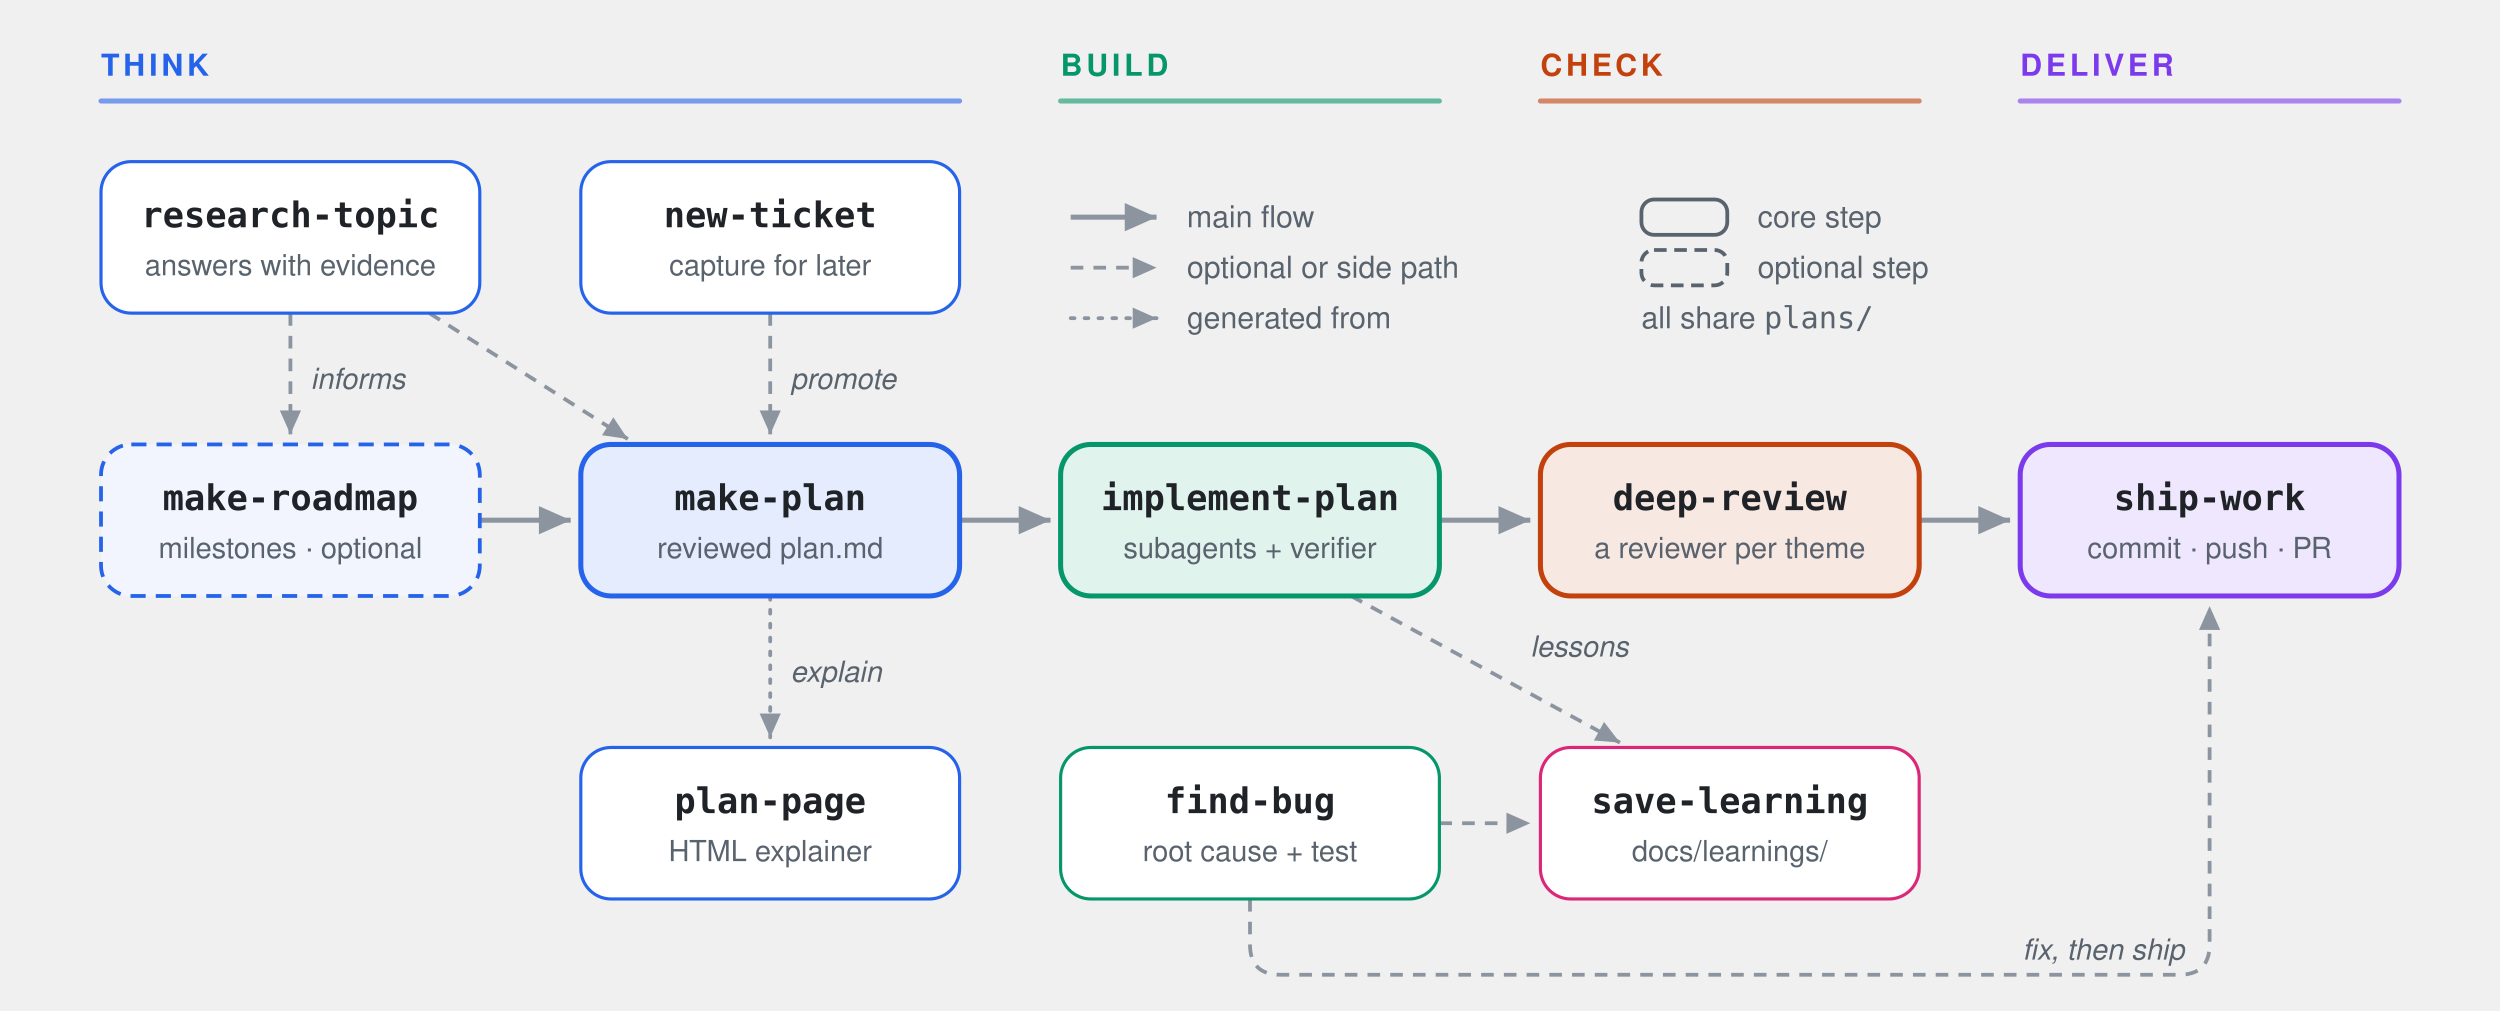
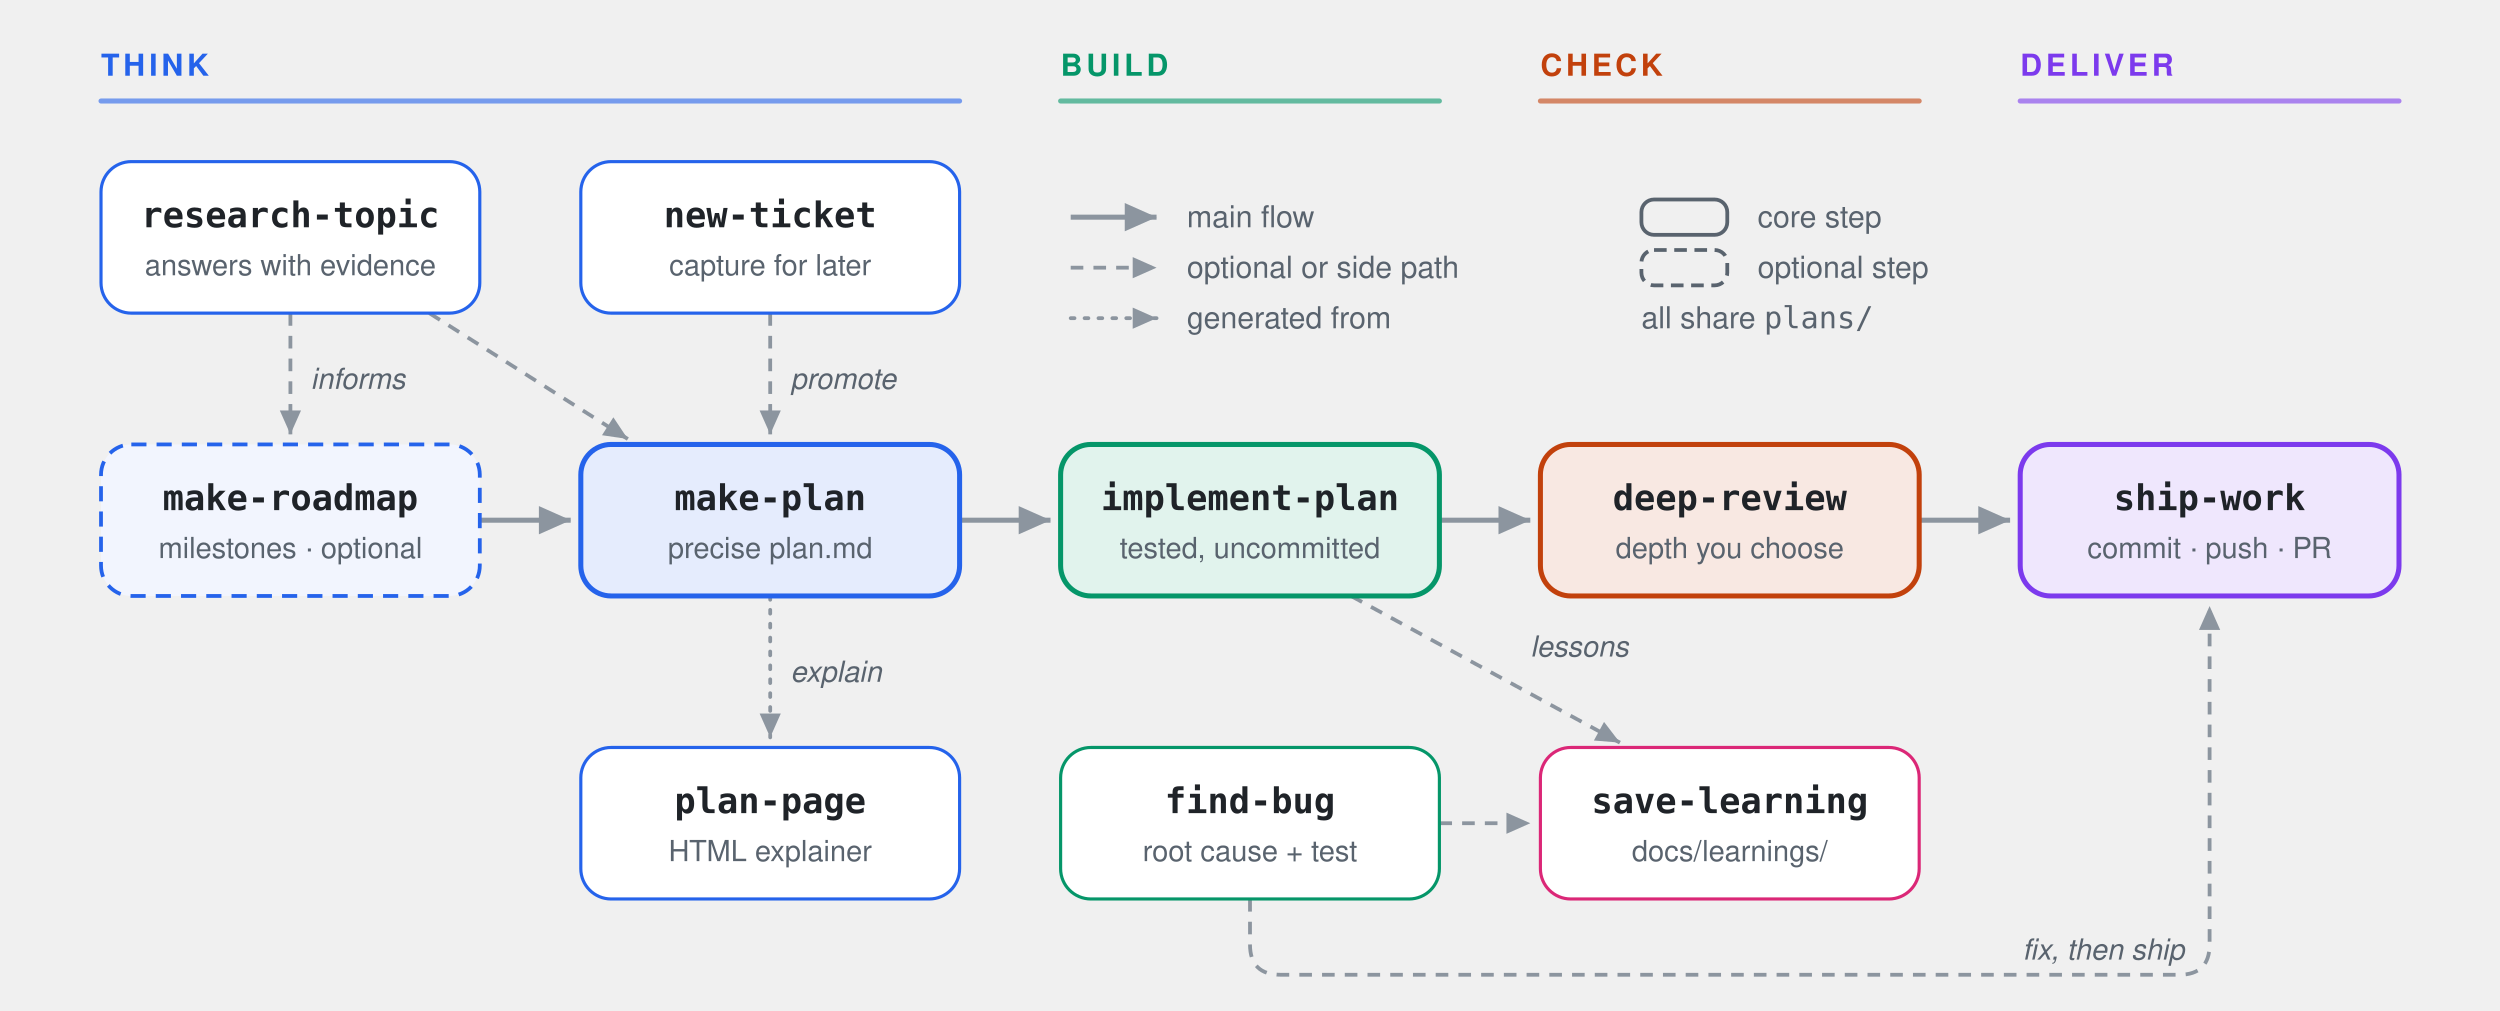
<svg xmlns="http://www.w3.org/2000/svg" viewBox="0 0 990 400" width="990" height="400" role="img" aria-label="Workflow: research-topic and new-ticket feed make-roadmap and make-plan; make-plan, implement-plan, deep-review and ship-work are the main flow; plan-page, find-bug and save-learning plug in.">
  <defs>
    <marker id="arrow" viewBox="0 0 10 10" refX="9" refY="5" markerWidth="7" markerHeight="7" orient="auto-start-reverse">
      <path d="M0,1 L9,5 L0,9 z" fill="#8c959f" />
    </marker>
  </defs>
  <text x="40" y="30" font-family="ui-sans-serif, -apple-system, 'Segoe UI', Helvetica, Arial, sans-serif" font-size="12" fill="#2563eb" font-weight="700" letter-spacing="1.5">THINK</text>
  <line x1="40" y1="40" x2="380" y2="40" stroke="#2563eb" stroke-width="2" stroke-linecap="round" opacity="0.6" />
  <text x="420" y="30" font-family="ui-sans-serif, -apple-system, 'Segoe UI', Helvetica, Arial, sans-serif" font-size="12" fill="#059669" font-weight="700" letter-spacing="1.5">BUILD</text>
  <line x1="420" y1="40" x2="570" y2="40" stroke="#059669" stroke-width="2" stroke-linecap="round" opacity="0.6" />
  <text x="610" y="30" font-family="ui-sans-serif, -apple-system, 'Segoe UI', Helvetica, Arial, sans-serif" font-size="12" fill="#c2410c" font-weight="700" letter-spacing="1.5">CHECK</text>
  <line x1="610" y1="40" x2="760" y2="40" stroke="#c2410c" stroke-width="2" stroke-linecap="round" opacity="0.6" />
  <text x="800" y="30" font-family="ui-sans-serif, -apple-system, 'Segoe UI', Helvetica, Arial, sans-serif" font-size="12" fill="#7c3aed" font-weight="700" letter-spacing="1.5">DELIVER</text>
  <line x1="800" y1="40" x2="950" y2="40" stroke="#7c3aed" stroke-width="2" stroke-linecap="round" opacity="0.6" />
  <path d="M115,124 L115,172" fill="none" stroke="#8c959f" stroke-width="1.5" stroke-dasharray="5 4" marker-end="url(#arrow)" />
  <text x="123" y="154" font-family="ui-sans-serif, -apple-system, 'Segoe UI', Helvetica, Arial, sans-serif" font-size="11.5" fill="#59636e" text-anchor="start" font-style="italic">informs</text>
  <path d="M170,124 L248.622,173.858" fill="none" stroke="#8c959f" stroke-width="1.5" stroke-dasharray="5 4" marker-end="url(#arrow)" />
  <path d="M305,124 L305,172" fill="none" stroke="#8c959f" stroke-width="1.5" stroke-dasharray="5 4" marker-end="url(#arrow)" />
  <text x="313" y="154" font-family="ui-sans-serif, -apple-system, 'Segoe UI', Helvetica, Arial, sans-serif" font-size="11.5" fill="#59636e" text-anchor="start" font-style="italic">promote</text>
  <path d="M190,206 L226,206" fill="none" stroke="#8c959f" stroke-width="2" marker-end="url(#arrow)" />
  <path d="M380,206 L416,206" fill="none" stroke="#8c959f" stroke-width="2" marker-end="url(#arrow)" />
  <path d="M570,206 L606,206" fill="none" stroke="#8c959f" stroke-width="2" marker-end="url(#arrow)" />
  <path d="M760,206 L796,206" fill="none" stroke="#8c959f" stroke-width="2" marker-end="url(#arrow)" />
  <path d="M305,236 L305,292" fill="none" stroke="#8c959f" stroke-width="1.5" stroke-dasharray="1.5 4" stroke-linecap="round" marker-end="url(#arrow)" />
  <text x="313" y="270" font-family="ui-sans-serif, -apple-system, 'Segoe UI', Helvetica, Arial, sans-serif" font-size="11.5" fill="#59636e" text-anchor="start" font-style="italic">explain</text>
  <path d="M535,236 L641.488,294.085" fill="none" stroke="#8c959f" stroke-width="1.5" stroke-dasharray="5 4" marker-end="url(#arrow)" />
  <text x="606" y="260" font-family="ui-sans-serif, -apple-system, 'Segoe UI', Helvetica, Arial, sans-serif" font-size="11.5" fill="#59636e" text-anchor="start" font-style="italic">lessons</text>
  <path d="M570,326 L606,326" fill="none" stroke="#8c959f" stroke-width="1.5" stroke-dasharray="5 4" marker-end="url(#arrow)" />
  <path d="M495,356 L495,374 Q495,386 507,386 L863,386 Q875,386 875,374 L875,240" fill="none" stroke="#8c959f" stroke-width="1.5" stroke-dasharray="5 4" marker-end="url(#arrow)" />
  <text x="865" y="380" font-family="ui-sans-serif, -apple-system, 'Segoe UI', Helvetica, Arial, sans-serif" font-size="11.5" fill="#59636e" text-anchor="end" font-style="italic">fix, then ship</text>
  <path d="M424,86 L458,86" stroke="#8c959f" stroke-width="2" marker-end="url(#arrow)" />
  <text x="470" y="90" font-family="ui-sans-serif, -apple-system, 'Segoe UI', Helvetica, Arial, sans-serif" font-size="12" fill="#59636e">main flow</text>
  <path d="M424,106 L458,106" stroke="#8c959f" stroke-width="1.5" stroke-dasharray="5 4" marker-end="url(#arrow)" />
  <text x="470" y="110" font-family="ui-sans-serif, -apple-system, 'Segoe UI', Helvetica, Arial, sans-serif" font-size="12" fill="#59636e">optional or side path</text>
  <path d="M424,126 L458,126" stroke="#8c959f" stroke-width="1.5" stroke-dasharray="1.5 4" stroke-linecap="round" marker-end="url(#arrow)" />
  <text x="470" y="130" font-family="ui-sans-serif, -apple-system, 'Segoe UI', Helvetica, Arial, sans-serif" font-size="12" fill="#59636e">generated from</text>
  <rect x="650" y="79" width="34" height="14" rx="5" fill="none" stroke="#59636e" stroke-width="1.5" />
  <text x="696" y="90" font-family="ui-sans-serif, -apple-system, 'Segoe UI', Helvetica, Arial, sans-serif" font-size="12" fill="#59636e">core step</text>
  <rect x="650" y="99" width="34" height="14" rx="5" fill="none" stroke="#59636e" stroke-width="1.5" stroke-dasharray="5 3" />
  <text x="696" y="110" font-family="ui-sans-serif, -apple-system, 'Segoe UI', Helvetica, Arial, sans-serif" font-size="12" fill="#59636e">optional step</text>
  <text x="650" y="130" font-family="ui-sans-serif, -apple-system, 'Segoe UI', Helvetica, Arial, sans-serif" font-size="12" fill="#59636e">all share <tspan font-family="ui-monospace, SFMono-Regular, 'SF Mono', Menlo, Consolas, monospace">plans/</tspan>
  </text>
  <rect x="40" y="64" width="150" height="60" rx="12" fill="#ffffff" />
  <rect x="40" y="64" width="150" height="60" rx="12" fill="#ffffff" fill-opacity="1" stroke="#2563eb" stroke-width="1.25" />
  <text x="115" y="90" text-anchor="middle" font-family="ui-monospace, SFMono-Regular, 'SF Mono', Menlo, Consolas, monospace" font-size="14" font-weight="700" fill="#1f2328">research-topic</text>
  <text x="115" y="109" font-family="ui-sans-serif, -apple-system, 'Segoe UI', Helvetica, Arial, sans-serif" font-size="11.5" fill="#59636e" text-anchor="middle">answers with evidence</text>
  <rect x="230" y="64" width="150" height="60" rx="12" fill="#ffffff" />
  <rect x="230" y="64" width="150" height="60" rx="12" fill="#ffffff" fill-opacity="1" stroke="#2563eb" stroke-width="1.25" />
  <text x="305" y="90" text-anchor="middle" font-family="ui-monospace, SFMono-Regular, 'SF Mono', Menlo, Consolas, monospace" font-size="14" font-weight="700" fill="#1f2328">new-ticket</text>
  <text x="305" y="109" font-family="ui-sans-serif, -apple-system, 'Segoe UI', Helvetica, Arial, sans-serif" font-size="11.5" fill="#59636e" text-anchor="middle">capture for later</text>
  <rect x="40" y="176" width="150" height="60" rx="12" fill="#ffffff" />
  <rect x="40" y="176" width="150" height="60" rx="12" fill="#2563eb" fill-opacity="0.06" stroke="#2563eb" stroke-width="1.5" stroke-dasharray="6 4" />
  <text x="115" y="202" text-anchor="middle" font-family="ui-monospace, SFMono-Regular, 'SF Mono', Menlo, Consolas, monospace" font-size="14" font-weight="700" fill="#1f2328">make-roadmap</text>
  <text x="115" y="221" font-family="ui-sans-serif, -apple-system, 'Segoe UI', Helvetica, Arial, sans-serif" font-size="11.5" fill="#59636e" text-anchor="middle">milestones · optional</text>
  <rect x="230" y="176" width="150" height="60" rx="12" fill="#ffffff" />
  <rect x="230" y="176" width="150" height="60" rx="12" fill="#2563eb" fill-opacity="0.12" stroke="#2563eb" stroke-width="2" />
  <text x="305" y="202" text-anchor="middle" font-family="ui-monospace, SFMono-Regular, 'SF Mono', Menlo, Consolas, monospace" font-size="14" font-weight="700" fill="#1f2328">make-plan</text>
-   <text x="305" y="221" font-family="ui-sans-serif, -apple-system, 'Segoe UI', Helvetica, Arial, sans-serif" font-size="11.5" fill="#59636e" text-anchor="middle">reviewed plan.md</text>
+   <text x="305" y="221" font-family="ui-sans-serif, -apple-system, 'Segoe UI', Helvetica, Arial, sans-serif" font-size="11.5" fill="#59636e" text-anchor="middle">precise plan.md</text>
  <rect x="420" y="176" width="150" height="60" rx="12" fill="#ffffff" />
  <rect x="420" y="176" width="150" height="60" rx="12" fill="#059669" fill-opacity="0.12" stroke="#059669" stroke-width="2" />
  <text x="495" y="202" text-anchor="middle" font-family="ui-monospace, SFMono-Regular, 'SF Mono', Menlo, Consolas, monospace" font-size="14" font-weight="700" fill="#1f2328">implement-plan</text>
-   <text x="495" y="221" font-family="ui-sans-serif, -apple-system, 'Segoe UI', Helvetica, Arial, sans-serif" font-size="11.5" fill="#59636e" text-anchor="middle">subagents + verifier</text>
+   <text x="495" y="221" font-family="ui-sans-serif, -apple-system, 'Segoe UI', Helvetica, Arial, sans-serif" font-size="11.5" fill="#59636e" text-anchor="middle">tested, uncommitted</text>
  <rect x="610" y="176" width="150" height="60" rx="12" fill="#ffffff" />
  <rect x="610" y="176" width="150" height="60" rx="12" fill="#c2410c" fill-opacity="0.12" stroke="#c2410c" stroke-width="2" />
  <text x="685" y="202" text-anchor="middle" font-family="ui-monospace, SFMono-Regular, 'SF Mono', Menlo, Consolas, monospace" font-size="14" font-weight="700" fill="#1f2328">deep-review</text>
-   <text x="685" y="221" font-family="ui-sans-serif, -apple-system, 'Segoe UI', Helvetica, Arial, sans-serif" font-size="11.5" fill="#59636e" text-anchor="middle">a reviewer per theme</text>
+   <text x="685" y="221" font-family="ui-sans-serif, -apple-system, 'Segoe UI', Helvetica, Arial, sans-serif" font-size="11.5" fill="#59636e" text-anchor="middle">depth you choose</text>
  <rect x="800" y="176" width="150" height="60" rx="12" fill="#ffffff" />
  <rect x="800" y="176" width="150" height="60" rx="12" fill="#7c3aed" fill-opacity="0.12" stroke="#7c3aed" stroke-width="2" />
  <text x="875" y="202" text-anchor="middle" font-family="ui-monospace, SFMono-Regular, 'SF Mono', Menlo, Consolas, monospace" font-size="14" font-weight="700" fill="#1f2328">ship-work</text>
  <text x="875" y="221" font-family="ui-sans-serif, -apple-system, 'Segoe UI', Helvetica, Arial, sans-serif" font-size="11.5" fill="#59636e" text-anchor="middle">commit · push · PR</text>
  <rect x="230" y="296" width="150" height="60" rx="12" fill="#ffffff" />
  <rect x="230" y="296" width="150" height="60" rx="12" fill="#ffffff" fill-opacity="1" stroke="#2563eb" stroke-width="1.25" />
  <text x="305" y="322" text-anchor="middle" font-family="ui-monospace, SFMono-Regular, 'SF Mono', Menlo, Consolas, monospace" font-size="14" font-weight="700" fill="#1f2328">plan-page</text>
  <text x="305" y="341" font-family="ui-sans-serif, -apple-system, 'Segoe UI', Helvetica, Arial, sans-serif" font-size="11.5" fill="#59636e" text-anchor="middle">HTML explainer</text>
  <rect x="420" y="296" width="150" height="60" rx="12" fill="#ffffff" />
  <rect x="420" y="296" width="150" height="60" rx="12" fill="#ffffff" fill-opacity="1" stroke="#059669" stroke-width="1.25" />
  <text x="495" y="322" text-anchor="middle" font-family="ui-monospace, SFMono-Regular, 'SF Mono', Menlo, Consolas, monospace" font-size="14" font-weight="700" fill="#1f2328">find-bug</text>
  <text x="495" y="341" font-family="ui-sans-serif, -apple-system, 'Segoe UI', Helvetica, Arial, sans-serif" font-size="11.5" fill="#59636e" text-anchor="middle">root cause + test</text>
  <rect x="610" y="296" width="150" height="60" rx="12" fill="#ffffff" />
  <rect x="610" y="296" width="150" height="60" rx="12" fill="#ffffff" fill-opacity="1" stroke="#db2777" stroke-width="1.25" />
  <text x="685" y="322" text-anchor="middle" font-family="ui-monospace, SFMono-Regular, 'SF Mono', Menlo, Consolas, monospace" font-size="14" font-weight="700" fill="#1f2328">save-learning</text>
  <text x="685" y="341" font-family="ui-sans-serif, -apple-system, 'Segoe UI', Helvetica, Arial, sans-serif" font-size="11.5" fill="#59636e" text-anchor="middle">docs/learnings/</text>
</svg>
